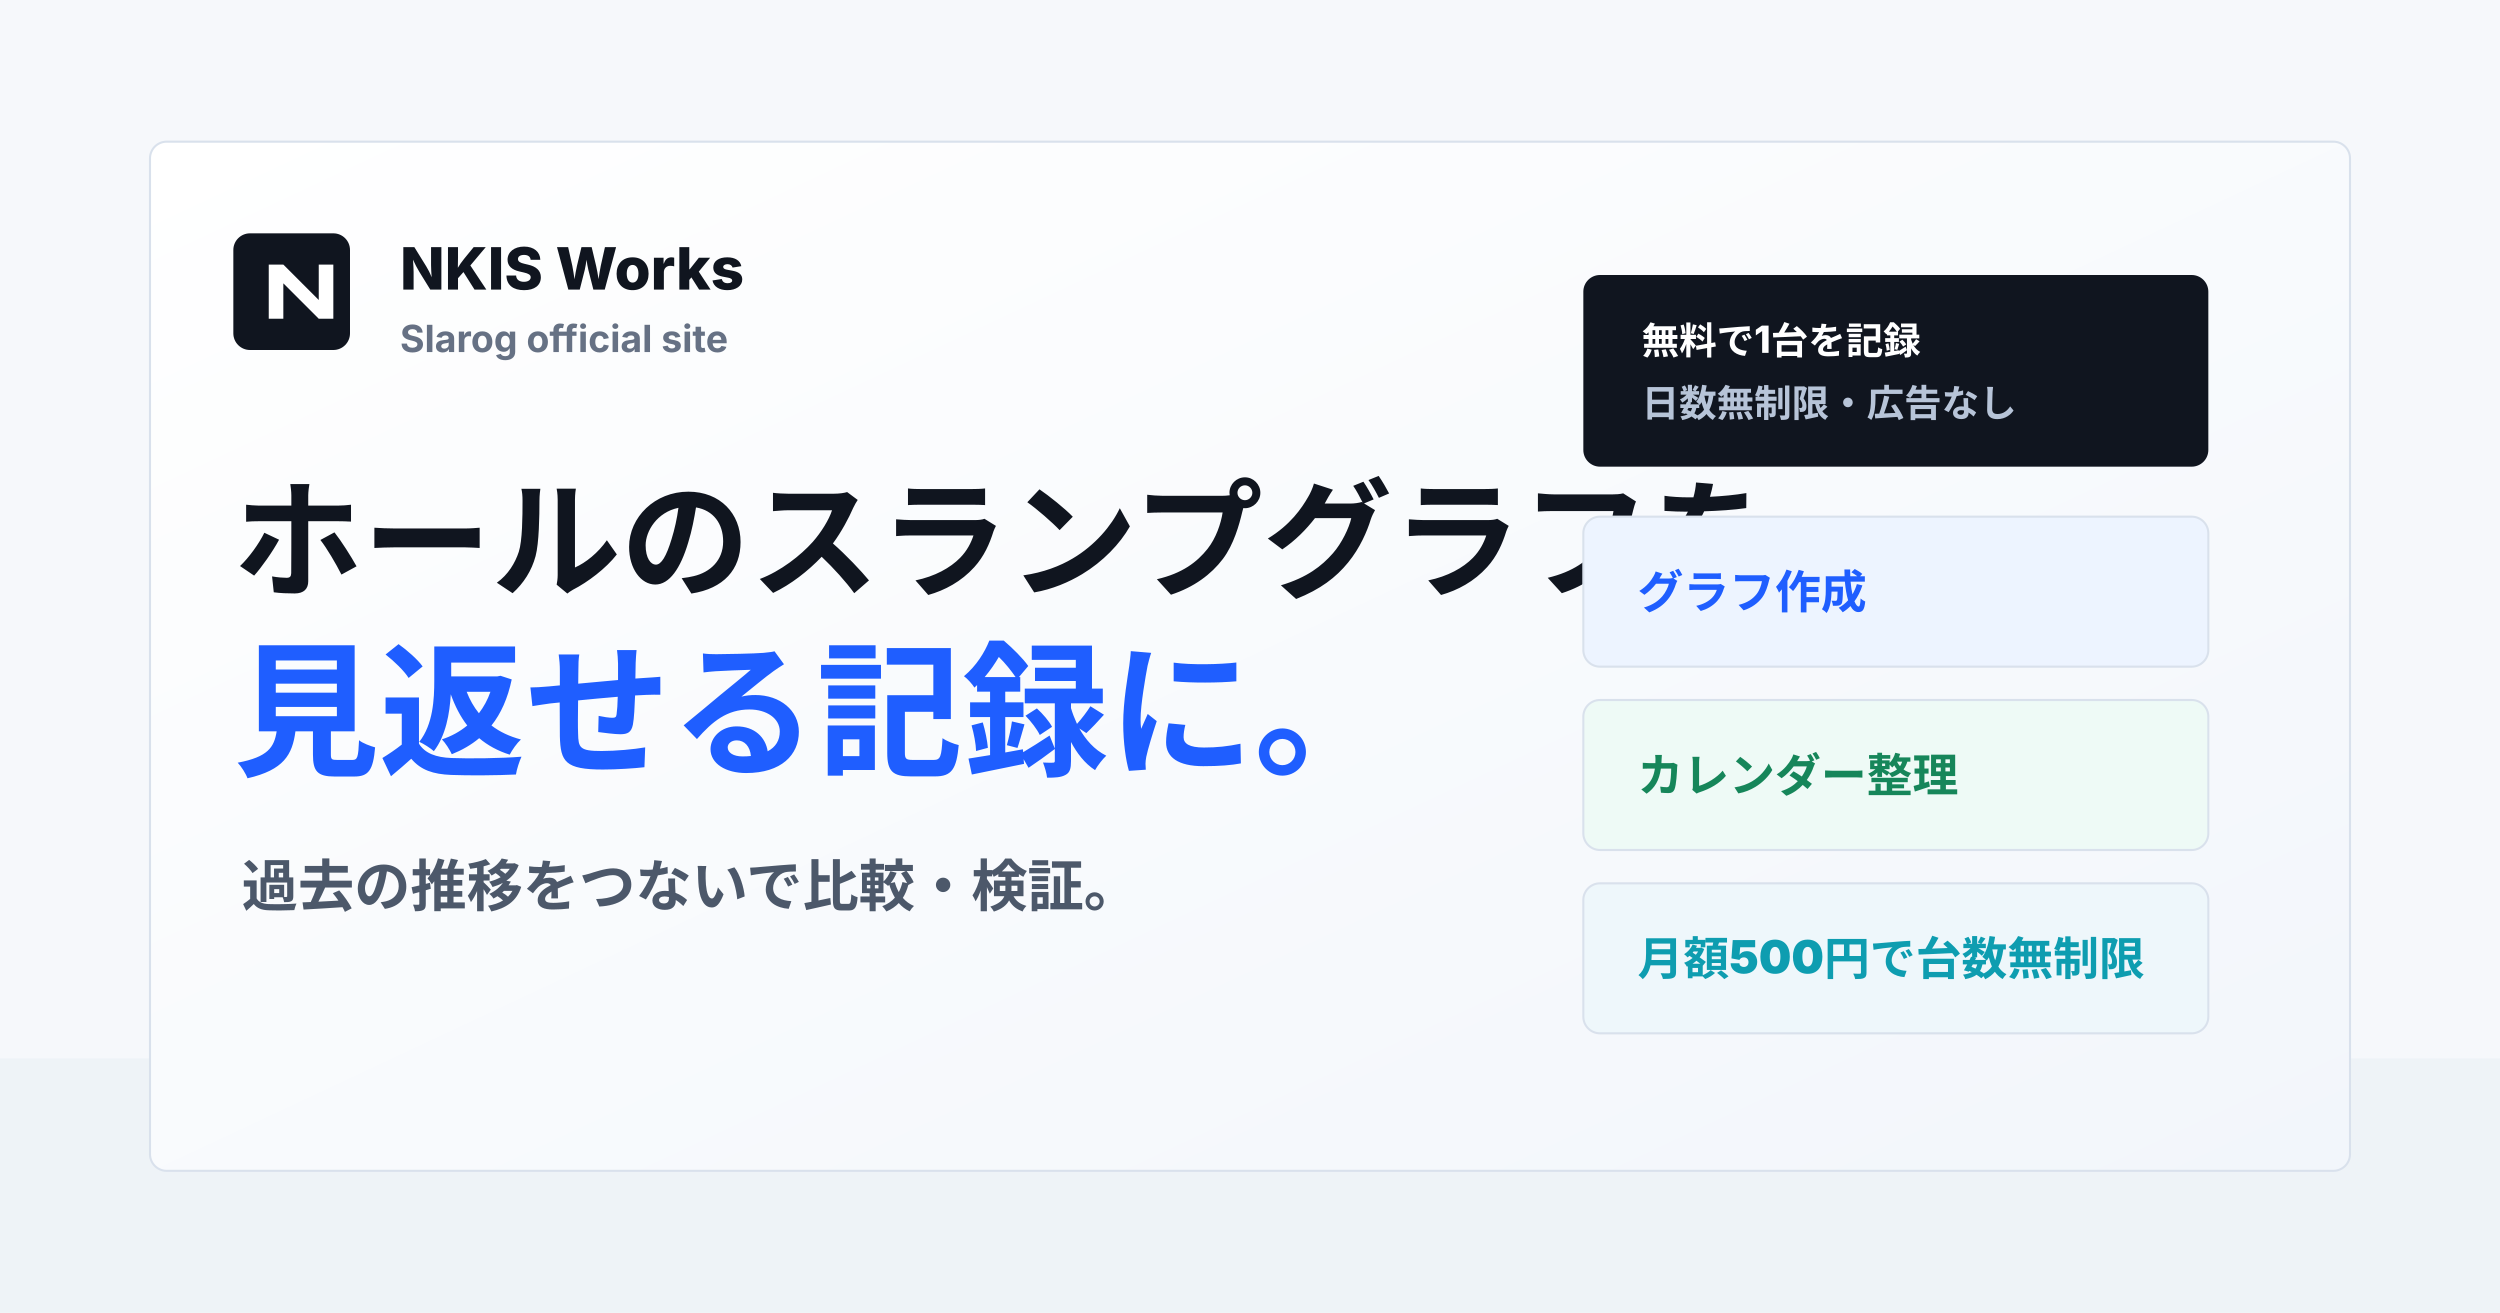
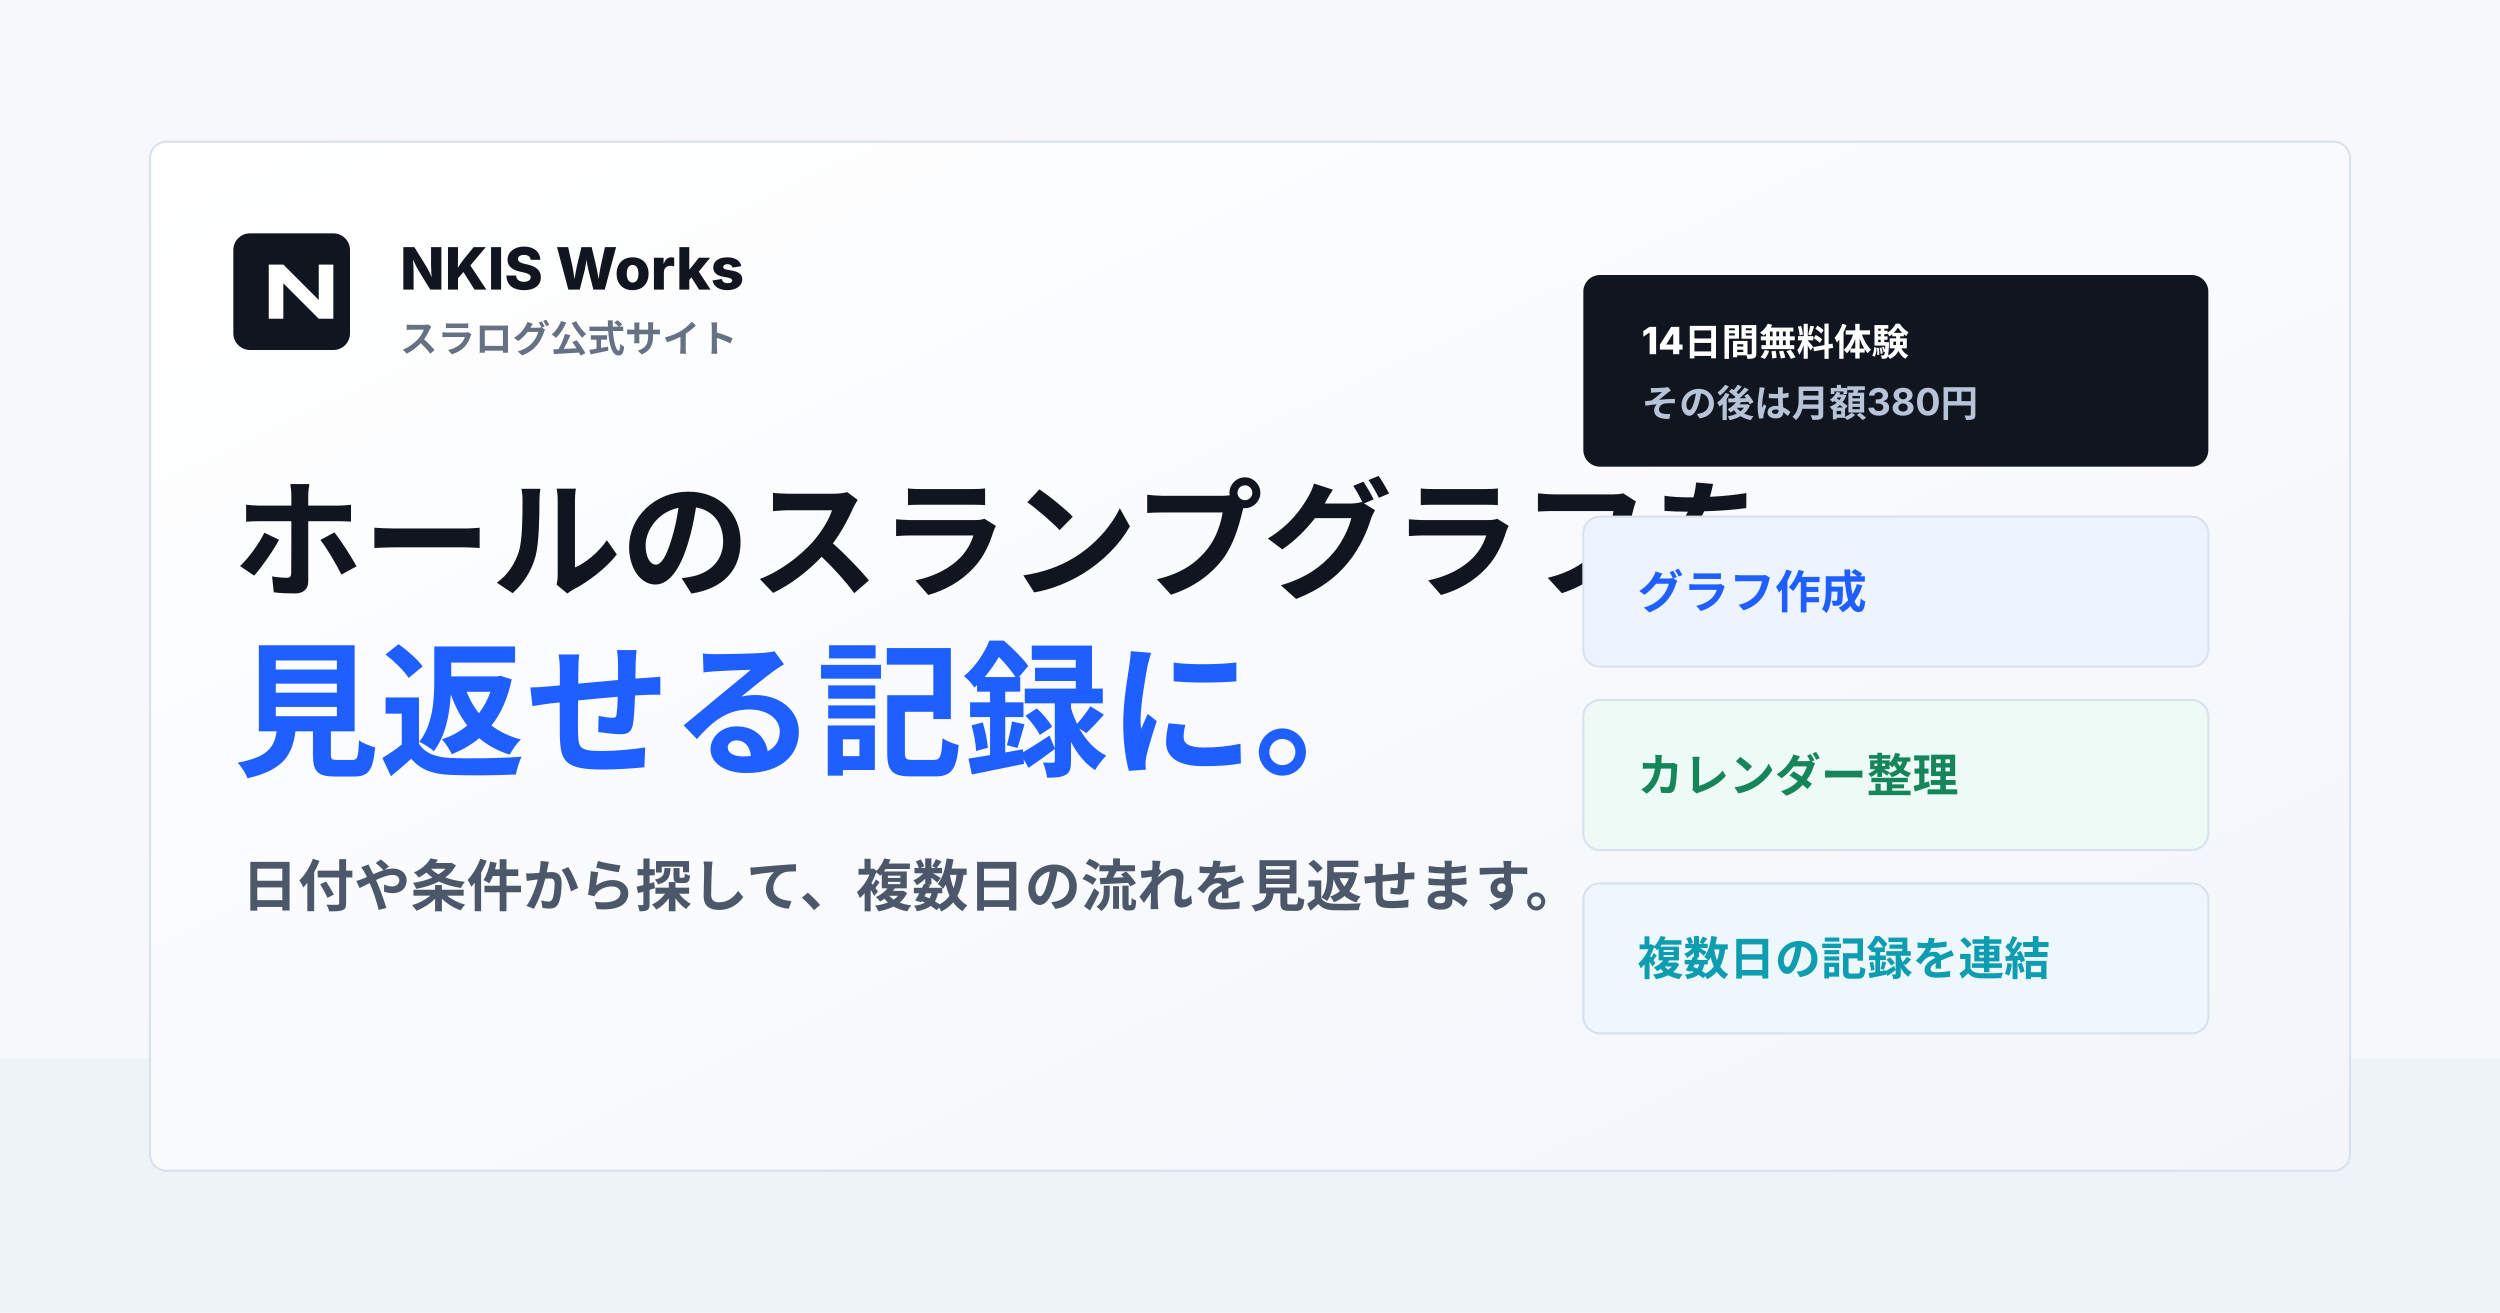
<svg xmlns="http://www.w3.org/2000/svg" viewBox="0 0 1200 630" role="img" aria-labelledby="title desc">
  <defs>
    <linearGradient id="panel" x1="0" x2="1" y1="0" y2="1">
      <stop stop-color="#ffffff" />
      <stop offset="1" stop-color="#f2f6fb" />
    </linearGradient>
    <linearGradient id="screen" x1="0" x2="0" y1="0" y2="1">
      <stop stop-color="#fbfcff" />
      <stop offset="1" stop-color="#edf3f9" />
    </linearGradient>
  </defs>
  <rect width="1200" height="630" fill="#f6f8fb" />
  <path d="M0 508H1200V630H0Z" fill="#eef3f7" />
  <rect x="72" y="68" width="1056" height="494" rx="8" fill="url(#panel)" stroke="#d9e1ec" />
  <rect x="112" y="112" width="56" height="56" rx="8" fill="#10151f" />
  <path d="M129 153V127h7l17 17v-17h7v26h-7l-17-17v17h-7Z" fill="#ffffff" />
  <text x="192" y="139" font-family="-apple-system, BlinkMacSystemFont, 'Noto Sans JP', sans-serif" font-size="28" font-weight="800" fill="#10151f">NKIS Works</text>
-   <text x="192" y="169" font-family="-apple-system, BlinkMacSystemFont, 'Noto Sans JP', sans-serif" font-size="18" font-weight="700" fill="#667184">Slarog official site</text>
+   <text x="192" y="169" font-family="-apple-system, BlinkMacSystemFont, 'Noto Sans JP', sans-serif" font-size="18" font-weight="700" fill="#667184">スラログ公式サイト</text>
  <text x="112" y="282" font-family="-apple-system, BlinkMacSystemFont, 'Noto Sans JP', sans-serif" font-size="62" font-weight="900" fill="#10151f">ホールのスランプグラフを、</text>
  <text x="112" y="367" font-family="-apple-system, BlinkMacSystemFont, 'Noto Sans JP', sans-serif" font-size="70" font-weight="900" fill="#1f5eff">見返せる記録に。</text>
-   <text x="116" y="435" font-family="-apple-system, BlinkMacSystemFont, 'Noto Sans JP', sans-serif" font-size="27" font-weight="600" fill="#4c586a">過去の推移をつないで比較・検証。</text>
+   <text x="116" y="435" font-family="-apple-system, BlinkMacSystemFont, 'Noto Sans JP', sans-serif" font-size="27" font-weight="600" fill="#4c586a">日付や条件から探して、複数日の流れを見返せます。</text>
  <g transform="translate(760 132)">
    <rect x="0" y="0" width="300" height="92" rx="8" fill="#10151f" />
-     <text x="28" y="38" font-family="-apple-system, BlinkMacSystemFont, 'Noto Sans JP', sans-serif" font-size="18" font-weight="800" fill="#ffffff">無料で1台を記録</text>
-     <text x="28" y="68" font-family="-apple-system, BlinkMacSystemFont, 'Noto Sans JP', sans-serif" font-size="18" font-weight="700" fill="#b7c4d8">日数無制限・広告なし</text>
+     <text x="28" y="38" font-family="-apple-system, BlinkMacSystemFont, 'Noto Sans JP', sans-serif" font-size="18" font-weight="800" fill="#ffffff">14日間無料体験</text>
+     <text x="28" y="68" font-family="-apple-system, BlinkMacSystemFont, 'Noto Sans JP', sans-serif" font-size="18" font-weight="700" fill="#b7c4d8">その後は月額380円</text>
    <rect x="0" y="116" width="300" height="72" rx="8" fill="#edf4ff" stroke="#d9e1ec" />
    <text x="26" y="160" font-family="-apple-system, BlinkMacSystemFont, 'Noto Sans JP', sans-serif" font-size="22" font-weight="850" fill="#1f5eff">グラフ作成</text>
    <rect x="0" y="204" width="300" height="72" rx="8" fill="#eefaf6" stroke="#d9e1ec" />
    <text x="26" y="248" font-family="-apple-system, BlinkMacSystemFont, 'Noto Sans JP', sans-serif" font-size="22" font-weight="850" fill="#16865a">カレンダー整理</text>
    <rect x="0" y="292" width="300" height="72" rx="8" fill="#eef7fb" stroke="#d9e1ec" />
-     <text x="26" y="336" font-family="-apple-system, BlinkMacSystemFont, 'Noto Sans JP', sans-serif" font-size="22" font-weight="850" fill="#0e9db0">月額500円で台数無制限</text>
+     <text x="26" y="336" font-family="-apple-system, BlinkMacSystemFont, 'Noto Sans JP', sans-serif" font-size="22" font-weight="850" fill="#0e9db0">複数日の記録を連結</text>
  </g>
</svg>
